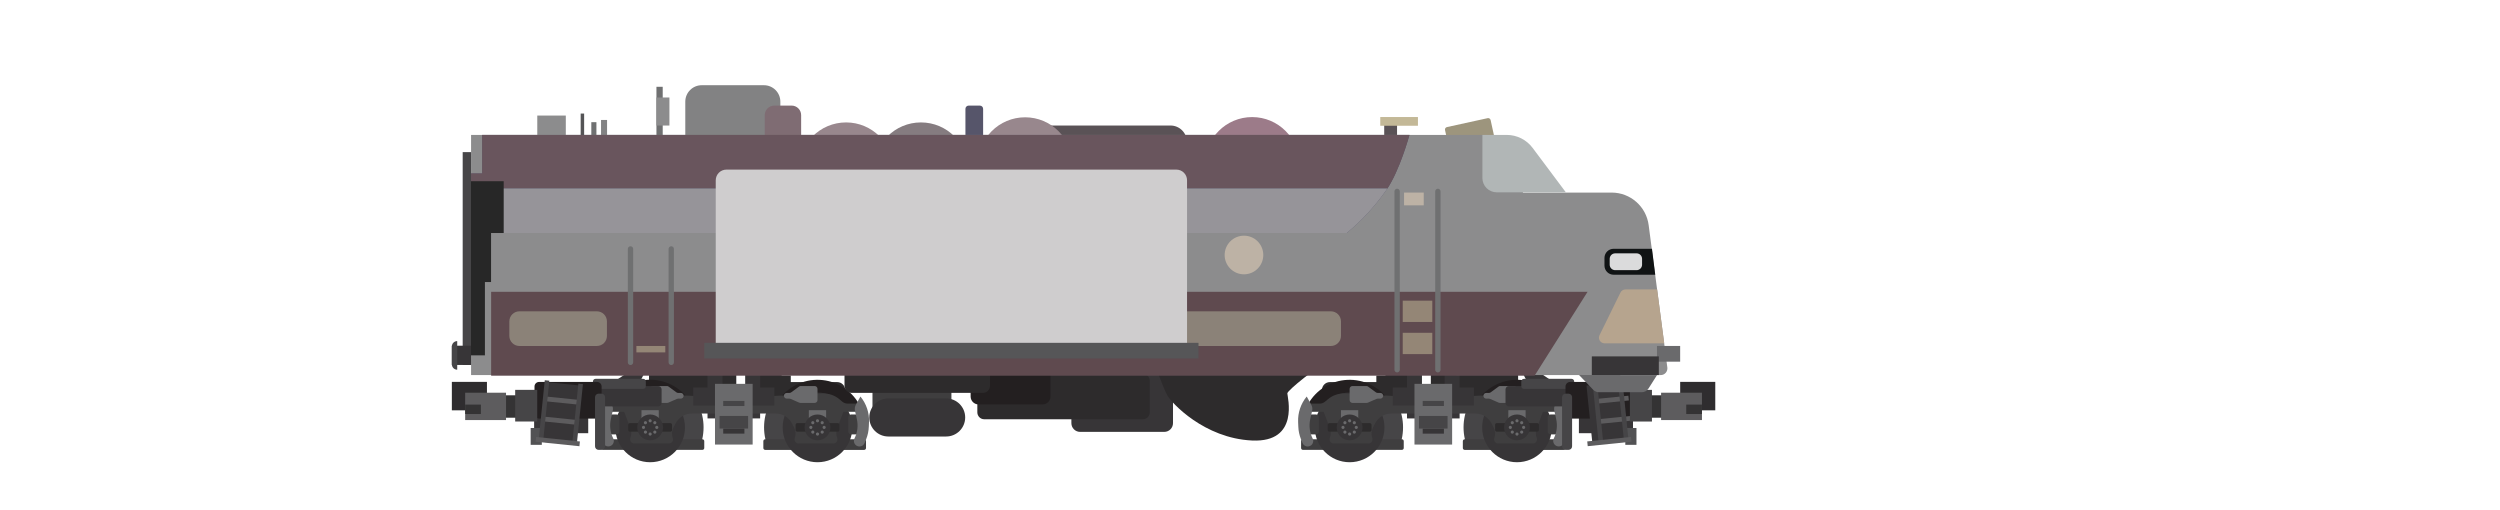
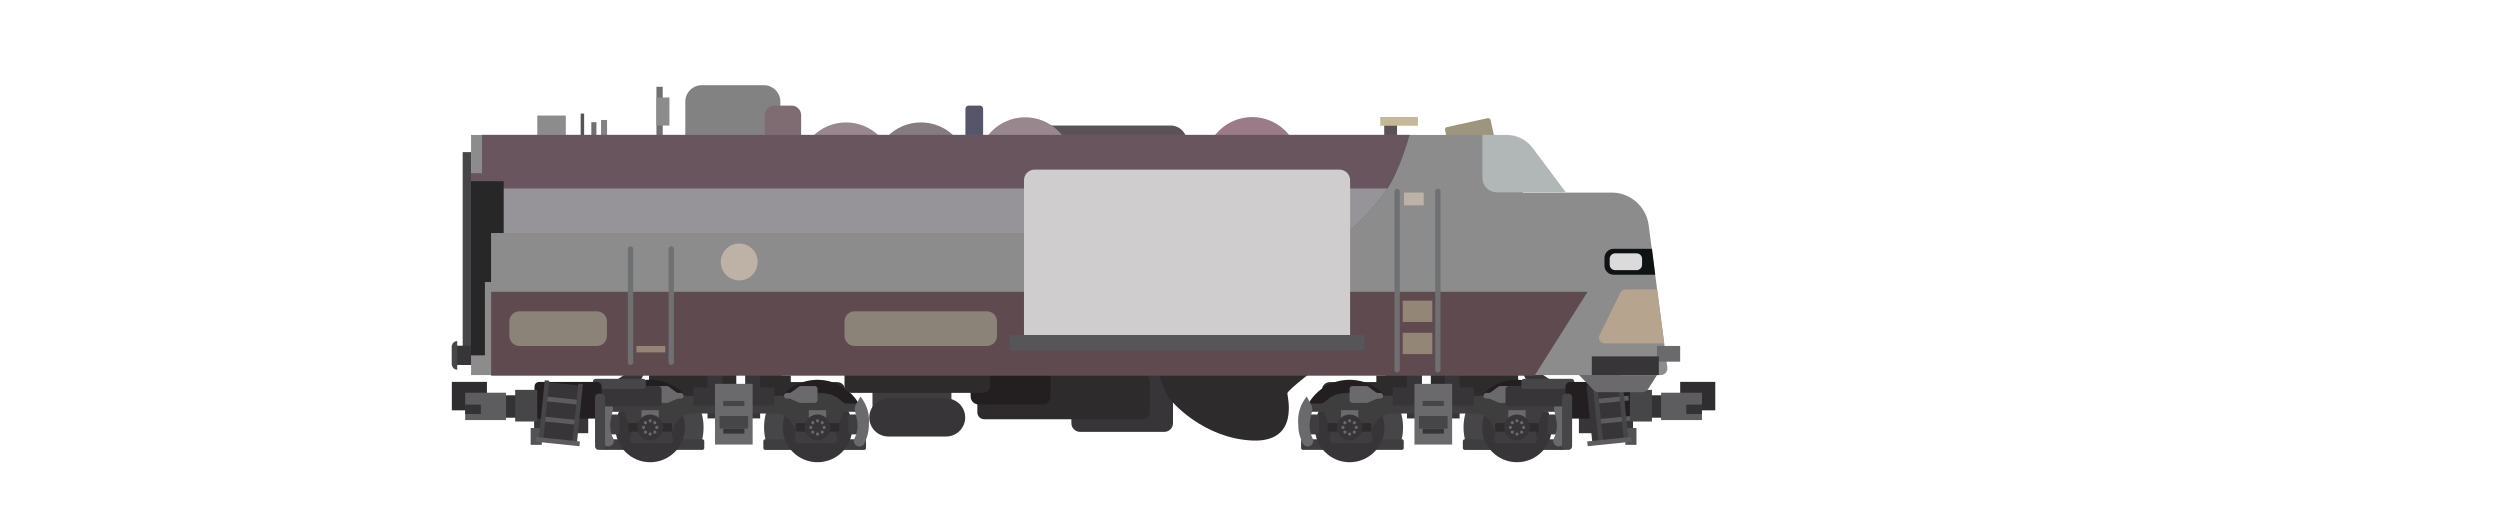
<svg xmlns="http://www.w3.org/2000/svg" viewBox="0 0 936.76 190.99">
  <defs>
    <style>.cls-1{fill:#56556a;}.cls-2{fill:#5a5256;}.cls-3{fill:#9d957d;}.cls-4{fill:#3f3e3f;}.cls-5{fill:#2f2d2f;}.cls-6{fill:#373537;}.cls-7{fill:#2d2b2c;}.cls-8{fill:#464547;}.cls-9{fill:#231f20;}.cls-10{fill:#6a6a6c;}.cls-11{fill:#525254;}.cls-12{fill:#343334;}.cls-13{fill:#5d5c5e;}.cls-14{fill:#8c8c8d;}.cls-15{fill:#b1b6b6;}.cls-16{fill:#9c7b89;}.cls-17{fill:#98878d;}.cls-18{fill:#857c80;}.cls-19{fill:#828283;}.cls-20{fill:#7f6c73;}.cls-21{fill:#545456;}.cls-22{fill:#6f7071;}.cls-23{fill:#5f4a4f;}.cls-24{fill:#948676;}.cls-25{fill:#bdb2a5;}.cls-26{fill:#101314;}.cls-27{fill:#b6a48e;}.cls-28{clip-path:url(#clip-path);}.cls-29{fill:#69555d;}.cls-30{fill:#969499;}.cls-31{fill:#272727;}.cls-32{fill:#c3b897;}.cls-33{fill:#8b8278;}.cls-34{fill:#dbdbdc;}.cls-35{fill:#cfcdce;}.cls-36{fill:#565658;}.cls-37{opacity:0.36;}</style>
    <clipPath id="clip-path">
      <path class="cls-1" d="M528.13,50.55s-3.66,13.5-8.65,20.65a81.56,81.56,0,0,1-14.84,16.11H176.51V65h4.16V50.55Z" />
    </clipPath>
  </defs>
  <g id="Layer_3" data-name="Layer 3">
    <rect class="cls-2" x="380.02" y="47.04" width="64.72" height="18.05" rx="6.16" transform="translate(824.76 112.12) rotate(-180)" />
    <rect class="cls-1" x="361.75" y="39.56" width="6.63" height="18.7" rx="1.21" transform="translate(730.13 97.83) rotate(-180)" />
    <rect class="cls-3" x="541.9" y="45.86" width="17.49" height="8.05" rx="0.94" transform="translate(1099.22 -19.26) rotate(167.64)" />
    <rect class="cls-2" x="518.66" y="45.87" width="4.81" height="6.79" transform="translate(1042.14 98.52) rotate(-180)" />
    <rect class="cls-4" x="326.93" y="144.38" width="29.58" height="9.46" transform="translate(683.43 298.22) rotate(-180)" />
    <rect class="cls-5" x="629.57" y="143.09" width="13.15" height="10.66" transform="translate(1272.29 296.84) rotate(-180)" />
    <path class="cls-6" d="M582.7,143.5c-.08.06-15.54-10.55-15.45-10.23s5.39,10.56,5.39,10.56Z" />
    <rect class="cls-7" x="536.14" y="136.57" width="32.7" height="13.21" transform="translate(1104.98 286.34) rotate(-180)" />
    <path class="cls-7" d="M519.15,134.8v5.87h-3.43v2.5H498.33a3,3,0,0,0-3,3v5.38h32.71V134.8Z" />
    <rect class="cls-6" x="541.32" y="140.14" width="5.6" height="16.64" transform="translate(1088.24 296.93) rotate(-180)" />
    <rect class="cls-6" x="527.21" y="140.14" width="5.6" height="16.64" transform="translate(1060.02 296.93) rotate(-180)" />
    <path class="cls-8" d="M568.42,160.15l-17.52-9.7a20,20,0,0,0-1,17.29Z" />
    <rect class="cls-4" x="548.14" y="164.59" width="38.47" height="3.98" rx="0.7" transform="translate(1134.74 333.17) rotate(-180)" />
    <path class="cls-9" d="M568.42,160.15,584,151.43A17.84,17.84,0,0,0,553.76,150Z" />
    <circle class="cls-6" cx="568.42" cy="160.15" r="13.05" />
    <path class="cls-4" d="M583.34,154.31h-5.21l-2.32,6.2a4.81,4.81,0,0,0,0,3.5l0,.06a1.54,1.54,0,0,1-1.43,2.11h-13a1.53,1.53,0,0,1-1.44-2.07h0a4.81,4.81,0,0,0-.24-3.86l-.81-1.59a6.82,6.82,0,0,0-6.06-3.7H537.06v-8.1h8.51a11.1,11.1,0,0,1,4.81,1.09h0a4.16,4.16,0,0,0,2,.4l17.89-.89a9.05,9.05,0,0,1,6.3,2.12l1.09.91a3.16,3.16,0,0,0,2,.75h3.69Z" />
    <rect class="cls-7" x="560.2" y="158.55" width="16.43" height="3.21" rx="0.64" transform="translate(1136.84 320.3) rotate(-180)" />
    <rect class="cls-10" x="565.19" y="153.7" width="6.47" height="5.25" transform="translate(1136.84 312.65) rotate(-180)" />
    <path class="cls-10" d="M558.59,147l2.91-2.14a1,1,0,0,1,.63-.21h5.22a1.07,1.07,0,0,1,1.07,1.07v4.18a1.07,1.07,0,0,1-1.07,1.07H562a1,1,0,0,1-.43-.09l-3.23-1.42a1.07,1.07,0,0,0-.43-.09h-1a1.07,1.07,0,0,1-1.07-1.07v0a1.07,1.07,0,0,1,1.07-1.07h1A1.07,1.07,0,0,0,558.59,147Z" />
    <rect class="cls-4" x="579.95" y="155.31" width="4.25" height="7.45" rx="1.06" transform="translate(1164.15 318.07) rotate(-180)" />
    <path class="cls-10" d="M584.5,148.58h0a14.1,14.1,0,0,1,3.22,9.58l-.07,1.67a14.11,14.11,0,0,1-1,4.75L586,166a2.08,2.08,0,0,1-3.18.86h0a2.06,2.06,0,0,1-.6-2.58h0a10.83,10.83,0,0,0,.9-7.19l-.25-1.18-.45-1.88a3.36,3.36,0,0,1,.35-2.46Z" />
    <circle class="cls-6" cx="568.42" cy="160.15" r="4.84" />
    <circle class="cls-10" cx="568.42" cy="157.67" r="0.59" />
    <circle class="cls-10" cx="568.42" cy="162.64" r="0.59" />
    <circle class="cls-10" cx="570.18" cy="158.39" r="0.59" />
    <circle class="cls-10" cx="566.66" cy="161.91" r="0.59" />
    <circle class="cls-10" cx="570.91" cy="160.15" r="0.59" />
    <circle class="cls-10" cx="565.93" cy="160.15" r="0.59" />
    <circle class="cls-10" cx="570.18" cy="161.91" r="0.59" />
    <circle class="cls-10" cx="566.66" cy="158.39" r="0.59" />
    <path class="cls-8" d="M505.71,160.15l17.52-9.7a20,20,0,0,1,1,17.29Z" />
    <rect class="cls-4" x="487.52" y="164.59" width="38.47" height="3.98" rx="0.7" />
    <path class="cls-9" d="M505.71,160.15l-15.57-8.72A17.84,17.84,0,0,1,520.37,150Z" />
    <circle class="cls-6" cx="505.71" cy="160.15" r="13.05" />
    <path class="cls-4" d="M490.79,154.31H496l2.32,6.2a4.81,4.81,0,0,1,0,3.5l0,.06a1.54,1.54,0,0,0,1.43,2.11h13a1.53,1.53,0,0,0,1.44-2.07h0a4.81,4.81,0,0,1,.24-3.86l.81-1.59a6.82,6.82,0,0,1,6.06-3.7h15.81v-8.1h-8.5a11.1,11.1,0,0,0-4.81,1.09h0a4.16,4.16,0,0,1-2,.4l-17.89-.89a9,9,0,0,0-6.3,2.12l-1.09.91a3.17,3.17,0,0,1-2,.75h-3.68Z" />
    <rect class="cls-7" x="497.49" y="158.55" width="16.43" height="3.21" rx="0.64" />
    <rect class="cls-10" x="502.47" y="153.7" width="6.47" height="5.25" />
    <path class="cls-10" d="M515.54,147l-2.91-2.14a1,1,0,0,0-.63-.21h-5.22a1.07,1.07,0,0,0-1.07,1.07v4.18a1.07,1.07,0,0,0,1.07,1.07h5.34a1,1,0,0,0,.43-.09l3.23-1.42a1,1,0,0,1,.43-.09h1a1.07,1.07,0,0,0,1.07-1.07v0a1.07,1.07,0,0,0-1.07-1.07h-1A1.07,1.07,0,0,1,515.54,147Z" />
    <rect class="cls-4" x="489.93" y="155.31" width="4.25" height="7.45" rx="1.06" />
    <path class="cls-10" d="M489.63,148.58h0a14.1,14.1,0,0,0-3.22,9.58l.07,1.67a14.11,14.11,0,0,0,1,4.75l.59,1.44a2.08,2.08,0,0,0,3.18.86h0a2.08,2.08,0,0,0,.6-2.58h0a10.84,10.84,0,0,1-.91-7.19l.26-1.18.45-1.88a3.36,3.36,0,0,0-.35-2.46Z" />
    <circle class="cls-6" cx="505.71" cy="160.15" r="4.84" />
    <circle class="cls-10" cx="505.71" cy="157.67" r="0.59" />
    <circle class="cls-10" cx="505.71" cy="162.64" r="0.59" />
    <circle class="cls-10" cx="503.95" cy="158.39" r="0.59" />
    <circle class="cls-10" cx="507.47" cy="161.91" r="0.59" />
    <circle class="cls-10" cx="503.22" cy="160.15" r="0.59" />
    <circle class="cls-10" cx="508.2" cy="160.15" r="0.59" />
    <circle class="cls-10" cx="503.95" cy="161.91" r="0.59" />
    <circle class="cls-10" cx="507.47" cy="158.39" r="0.59" />
    <rect class="cls-6" x="564.11" y="144.65" width="28.42" height="7.63" rx="1.29" transform="translate(1156.65 296.93) rotate(-180)" />
    <rect class="cls-8" x="570.04" y="141.95" width="19.81" height="3.76" rx="0.98" transform="translate(1159.89 287.66) rotate(-180)" />
    <rect class="cls-6" x="591.62" y="150.77" width="20.27" height="11.55" transform="translate(1203.51 313.09) rotate(-180)" />
    <rect class="cls-11" x="609.01" y="160.37" width="4.18" height="6.31" transform="translate(1222.2 327.05) rotate(-180)" />
    <rect class="cls-9" x="586.61" y="143.11" width="25.15" height="13.73" rx="1.72" transform="translate(1198.36 299.96) rotate(-180)" />
    <rect class="cls-12" x="617.46" y="148.12" width="5.38" height="8.4" transform="translate(1240.3 304.64) rotate(-180)" />
    <rect class="cls-8" x="585.31" y="147.51" width="3.76" height="21.06" rx="1.33" transform="translate(1174.38 316.08) rotate(-180)" />
    <rect class="cls-6" x="595.56" y="143.8" width="12.67" height="22.22" transform="translate(1216.43 247.76) rotate(174.16)" />
    <rect class="cls-13" x="595.78" y="149.2" width="11.37" height="1.79" transform="matrix(-0.99, 0.1, -0.1, -0.99, 1215.08, 238.18)" />
    <rect class="cls-13" x="596.55" y="156.74" width="11.37" height="1.79" transform="matrix(-0.99, 0.1, -0.1, -0.99, 1217.39, 253.15)" />
    <rect class="cls-8" x="610.73" y="146.08" width="8.26" height="11.86" transform="translate(1229.72 304.03) rotate(-180)" />
    <rect class="cls-13" x="622.42" y="147.15" width="15.31" height="10.25" transform="translate(1260.15 304.55) rotate(-180)" />
    <rect class="cls-12" x="631.84" y="151.6" width="5.89" height="3.53" transform="translate(1269.57 306.73) rotate(-180)" />
    <rect class="cls-8" x="594.73" y="143.8" width="1.72" height="22.22" transform="matrix(-0.99, 0.1, -0.1, -0.99, 1203.86, 248.4)" />
    <rect class="cls-8" x="607.33" y="142.51" width="1.72" height="22.22" transform="translate(1228.86 244.55) rotate(174.16)" />
    <rect class="cls-13" x="594.79" y="164.58" width="16.5" height="1.79" transform="translate(1219.79 268.71) rotate(174.16)" />
    <rect class="cls-6" x="521.86" y="145.2" width="30.4" height="6.76" transform="translate(1074.13 297.17) rotate(-180)" />
    <rect class="cls-10" x="530.01" y="143.83" width="14.11" height="22.75" transform="translate(1074.13 310.41) rotate(-180)" />
    <rect class="cls-8" x="533.09" y="150.23" width="7.95" height="1.91" transform="translate(1074.13 302.36) rotate(-180)" />
    <rect class="cls-6" x="533.09" y="160.57" width="7.95" height="1.91" transform="translate(1074.13 323.06) rotate(-180)" />
    <rect class="cls-8" x="531.72" y="155.85" width="10.7" height="4.72" transform="translate(1074.13 316.43) rotate(-180)" />
    <rect class="cls-5" x="169.31" y="143.09" width="13.15" height="10.66" />
    <path class="cls-6" d="M229.33,143.5c.08.06,15.54-10.55,15.45-10.23s-5.39,10.56-5.39,10.56Z" />
    <rect class="cls-7" x="243.19" y="136.57" width="32.7" height="13.21" />
    <path class="cls-7" d="M292.88,134.8v5.87h3.43v2.5H313.7a3,3,0,0,1,3,3v5.38H284V134.8Z" />
    <rect class="cls-6" x="265.11" y="140.14" width="5.6" height="16.64" />
    <rect class="cls-6" x="279.22" y="140.14" width="5.6" height="16.64" />
    <path class="cls-8" d="M243.61,160.15l17.52-9.7a20,20,0,0,1,1,17.29Z" />
    <rect class="cls-4" x="225.42" y="164.59" width="38.47" height="3.98" rx="0.7" />
    <path class="cls-9" d="M243.61,160.15,228,151.43A17.84,17.84,0,0,1,258.27,150Z" />
    <circle class="cls-6" cx="243.61" cy="160.15" r="13.05" />
    <path class="cls-4" d="M228.69,154.31h5.21l2.32,6.2a4.81,4.81,0,0,1,0,3.5l0,.06a1.54,1.54,0,0,0,1.43,2.11h13a1.53,1.53,0,0,0,1.44-2.07h0a4.81,4.81,0,0,1,.24-3.86l.81-1.59a6.82,6.82,0,0,1,6.06-3.7H275v-8.1h-8.51a11.1,11.1,0,0,0-4.81,1.09h0a4.16,4.16,0,0,1-2,.4l-17.89-.89a9.05,9.05,0,0,0-6.3,2.12l-1.09.91a3.16,3.16,0,0,1-2,.75h-3.69Z" />
    <rect class="cls-7" x="235.39" y="158.55" width="16.43" height="3.21" rx="0.64" />
    <rect class="cls-10" x="240.37" y="153.7" width="6.47" height="5.25" />
    <path class="cls-10" d="M253.44,147l-2.91-2.14a1,1,0,0,0-.63-.21h-5.22a1.07,1.07,0,0,0-1.07,1.07v4.18a1.07,1.07,0,0,0,1.07,1.07H250a1,1,0,0,0,.43-.09l3.23-1.42a1.07,1.07,0,0,1,.43-.09h1a1.07,1.07,0,0,0,1.07-1.07v0a1.07,1.07,0,0,0-1.07-1.07h-1A1.07,1.07,0,0,1,253.44,147Z" />
    <rect class="cls-4" x="227.83" y="155.31" width="4.25" height="7.45" rx="1.06" />
    <path class="cls-10" d="M227.53,148.58h0a14.1,14.1,0,0,0-3.22,9.58l.07,1.67a14.11,14.11,0,0,0,1,4.75L226,166a2.08,2.08,0,0,0,3.18.86h0a2.06,2.06,0,0,0,.6-2.58h0a10.83,10.83,0,0,1-.9-7.19l.25-1.18.45-1.88a3.36,3.36,0,0,0-.35-2.46Z" />
    <circle class="cls-6" cx="243.61" cy="160.15" r="4.84" />
    <circle class="cls-10" cx="243.61" cy="157.67" r="0.59" />
    <circle class="cls-10" cx="243.61" cy="162.64" r="0.59" />
    <circle class="cls-10" cx="241.85" cy="158.39" r="0.59" />
    <circle class="cls-10" cx="245.37" cy="161.91" r="0.59" />
    <circle class="cls-10" cx="241.12" cy="160.15" r="0.59" />
    <circle class="cls-10" cx="246.1" cy="160.15" r="0.59" />
    <circle class="cls-10" cx="241.85" cy="161.91" r="0.59" />
    <circle class="cls-10" cx="245.37" cy="158.39" r="0.59" />
    <path class="cls-8" d="M306.32,160.15l-17.52-9.7a20,20,0,0,0-1,17.29Z" />
    <rect class="cls-4" x="286.04" y="164.59" width="38.47" height="3.98" rx="0.7" transform="translate(610.54 333.17) rotate(180)" />
    <path class="cls-9" d="M306.32,160.15l15.57-8.72A17.84,17.84,0,0,0,291.66,150Z" />
    <circle class="cls-6" cx="306.32" cy="160.15" r="13.05" />
    <path class="cls-4" d="M321.24,154.31H316l-2.32,6.2a4.81,4.81,0,0,0,0,3.5l0,.06a1.54,1.54,0,0,1-1.43,2.11h-13a1.53,1.53,0,0,1-1.44-2.07h0a4.81,4.81,0,0,0-.24-3.86l-.81-1.59a6.82,6.82,0,0,0-6.06-3.7H275v-8.1h8.5a11.1,11.1,0,0,1,4.81,1.09h0a4.16,4.16,0,0,0,2,.4l17.89-.89a9.05,9.05,0,0,1,6.3,2.12l1.09.91a3.16,3.16,0,0,0,2,.75h3.69Z" />
    <rect class="cls-7" x="298.1" y="158.55" width="16.43" height="3.21" rx="0.64" transform="translate(612.64 320.3) rotate(-180)" />
    <rect class="cls-10" x="303.09" y="153.7" width="6.47" height="5.25" transform="translate(612.64 312.65) rotate(-180)" />
    <path class="cls-10" d="M296.49,147l2.91-2.14a1,1,0,0,1,.63-.21h5.22a1.07,1.07,0,0,1,1.07,1.07v4.18a1.07,1.07,0,0,1-1.07,1.07h-5.34a1,1,0,0,1-.43-.09l-3.23-1.42a1,1,0,0,0-.43-.09h-1a1.07,1.07,0,0,1-1.07-1.07v0a1.07,1.07,0,0,1,1.07-1.07h1A1.07,1.07,0,0,0,296.49,147Z" />
    <rect class="cls-4" x="317.85" y="155.31" width="4.25" height="7.45" rx="1.06" transform="translate(639.95 318.07) rotate(180)" />
    <path class="cls-10" d="M322.4,148.58h0a14.1,14.1,0,0,1,3.22,9.58l-.07,1.67a14.11,14.11,0,0,1-1,4.75l-.59,1.44a2.08,2.08,0,0,1-3.18.86h0a2.08,2.08,0,0,1-.6-2.58h0a10.83,10.83,0,0,0,.9-7.19l-.25-1.18-.45-1.88a3.36,3.36,0,0,1,.35-2.46Z" />
    <circle class="cls-6" cx="306.32" cy="160.15" r="4.84" />
    <circle class="cls-10" cx="306.32" cy="157.67" r="0.59" />
    <circle class="cls-10" cx="306.32" cy="162.64" r="0.59" />
    <circle class="cls-10" cx="308.08" cy="158.39" r="0.59" />
    <circle class="cls-10" cx="304.56" cy="161.91" r="0.59" />
    <circle class="cls-10" cx="308.81" cy="160.15" r="0.59" />
    <circle class="cls-10" cx="303.83" cy="160.15" r="0.59" />
    <circle class="cls-10" cx="308.08" cy="161.91" r="0.59" />
    <circle class="cls-10" cx="304.56" cy="158.39" r="0.59" />
    <rect class="cls-6" x="219.49" y="144.65" width="28.42" height="7.63" rx="1.29" />
    <rect class="cls-8" x="222.18" y="141.95" width="19.81" height="3.76" rx="0.98" />
    <rect class="cls-6" x="200.14" y="150.77" width="20.27" height="11.55" />
    <rect class="cls-11" x="198.84" y="160.37" width="4.18" height="6.31" />
    <rect class="cls-9" x="200.28" y="143.11" width="25.15" height="13.73" rx="1.72" />
    <rect class="cls-12" x="189.19" y="148.12" width="5.38" height="8.4" />
    <rect class="cls-8" x="222.96" y="147.51" width="3.76" height="21.06" rx="1.33" />
    <rect class="cls-6" x="203.8" y="143.8" width="12.67" height="22.22" transform="translate(16.86 -20.59) rotate(5.84)" />
    <rect class="cls-13" x="204.88" y="149.2" width="11.37" height="1.79" transform="translate(16.37 -20.65) rotate(5.84)" />
    <rect class="cls-13" x="204.11" y="156.74" width="11.37" height="1.79" transform="translate(17.14 -20.54) rotate(5.84)" />
    <rect class="cls-8" x="193.04" y="146.08" width="8.26" height="11.86" />
    <rect class="cls-13" x="174.3" y="147.15" width="15.31" height="10.25" />
    <rect class="cls-12" x="174.3" y="151.6" width="5.89" height="3.53" />
    <rect class="cls-8" x="215.58" y="143.8" width="1.72" height="22.22" transform="translate(16.89 -21.23) rotate(5.84)" />
    <rect class="cls-8" x="202.98" y="142.51" width="1.72" height="22.22" transform="translate(16.7 -19.95) rotate(5.84)" />
    <rect class="cls-13" x="200.74" y="164.58" width="16.5" height="1.79" transform="translate(17.93 -20.41) rotate(5.84)" />
    <rect class="cls-6" x="259.76" y="145.2" width="30.4" height="6.76" />
    <rect class="cls-10" x="267.91" y="143.83" width="14.11" height="22.75" />
    <rect class="cls-8" x="270.99" y="150.23" width="7.95" height="1.91" />
    <rect class="cls-6" x="270.99" y="160.57" width="7.95" height="1.91" />
    <rect class="cls-8" x="269.62" y="155.85" width="10.7" height="4.72" />
    <rect class="cls-6" x="401.44" y="129.64" width="38.08" height="32.19" rx="3.28" transform="translate(840.97 291.47) rotate(-180)" />
    <rect class="cls-7" x="366.2" y="140.07" width="64.62" height="17.02" rx="2.6" transform="translate(797.03 297.17) rotate(-180)" />
    <rect class="cls-9" x="363.69" y="136.23" width="29.92" height="15.3" rx="2.96" transform="translate(757.31 287.77) rotate(-180)" />
    <rect class="cls-7" x="316.44" y="134.32" width="54.51" height="12.9" rx="2.67" transform="translate(687.39 281.54) rotate(-180)" />
    <path class="cls-7" d="M497.9,135.2c-4.07,1.94-15.53,11.07-15.53,12.2s4.74,18.48-13.21,17.66-30.28-14.15-31.82-17-5.84-14.6-5.84-14.6Z" />
    <path class="cls-14" d="M176.51,140.55H570.65V64.87a14.32,14.32,0,0,0-14.32-14.32H176.51v90Z" />
    <path class="cls-14" d="M545.82,140.55h76.44a2.52,2.52,0,0,0,2.5-2.85l-7-53.35a14,14,0,0,0-13.88-12.19H545.82Z" />
    <path class="cls-15" d="M574.29,55.43l12.44,16.63H560.82a5.36,5.36,0,0,1-5.36-5.36V50.55h9.1A12.14,12.14,0,0,1,574.29,55.43Z" />
    <circle class="cls-16" cx="469.18" cy="61.55" r="17.68" />
    <circle class="cls-17" cx="384.11" cy="61.63" r="17.68" />
    <circle class="cls-18" cx="345.08" cy="63.55" r="17.68" />
    <circle class="cls-17" cx="317.03" cy="63.55" r="17.68" />
    <rect class="cls-19" x="256.78" y="31.93" width="35.62" height="40.55" rx="6.16" transform="translate(549.18 104.41) rotate(-180)" />
    <rect class="cls-20" x="286.55" y="39.56" width="13.64" height="22.07" rx="3.58" transform="translate(586.74 101.19) rotate(-180)" />
    <rect class="cls-14" x="201.33" y="43.3" width="10.69" height="18.33" transform="translate(413.34 104.93) rotate(-180)" />
    <rect class="cls-21" x="217.57" y="42.56" width="1.3" height="18.6" transform="translate(436.45 103.71) rotate(-180)" />
    <rect class="cls-22" x="221.57" y="45.77" width="1.91" height="13.81" transform="translate(445.05 105.36) rotate(-180)" />
    <rect class="cls-19" x="225.22" y="44.95" width="2.26" height="12.94" transform="translate(452.69 102.84) rotate(-180)" />
    <rect class="cls-22" x="245.98" y="32.53" width="2.35" height="31.03" transform="translate(494.3 96.08) rotate(-180)" />
    <rect class="cls-14" x="245.98" y="36.52" width="4.86" height="10.51" transform="translate(496.82 83.56) rotate(-180)" />
    <rect class="cls-8" x="173.37" y="57" width="3.14" height="79.75" transform="translate(349.88 193.75) rotate(-180)" />
    <rect class="cls-6" x="169.31" y="129.55" width="7.21" height="7.21" transform="translate(345.82 266.3) rotate(-180)" />
    <polygon class="cls-23" points="575.02 140.77 594.87 109.33 184.03 109.33 184.03 133.15 184.03 140.77 575.02 140.77" />
    <path class="cls-22" d="M538.78,139.55a1,1,0,0,0,1-1V71.71a1,1,0,0,0-2,0v66.84A1,1,0,0,0,538.78,139.55Z" />
    <path class="cls-22" d="M523.51,139.55a1,1,0,0,0,1-1V71.71a1,1,0,0,0-2,0v66.84A1,1,0,0,0,523.51,139.55Z" />
    <path class="cls-22" d="M251.52,136.78a1,1,0,0,0,1-1V93.27a1,1,0,0,0-2,0v42.51A1,1,0,0,0,251.52,136.78Z" />
    <path class="cls-22" d="M236.25,136.78a1,1,0,0,0,1-1V93.27a1,1,0,1,0-2,0v42.51A1,1,0,0,0,236.25,136.78Z" />
    <rect class="cls-24" x="525.6" y="112.67" width="11.08" height="7.98" transform="translate(1062.29 233.31) rotate(-180)" />
    <rect class="cls-25" x="526.11" y="72.16" width="7.37" height="4.78" transform="translate(1059.59 149.1) rotate(-180)" />
    <rect class="cls-24" x="525.6" y="124.71" width="11.08" height="7.98" transform="translate(1062.29 257.39) rotate(-180)" />
    <path class="cls-26" d="M604.62,102.94h15.6L619,93.22H604.62a3.43,3.43,0,0,0-3.42,3.43v2.86A3.42,3.42,0,0,0,604.62,102.94Z" />
    <rect class="cls-10" x="620.89" y="129.64" width="8.68" height="5.89" transform="translate(1250.45 265.16) rotate(-180)" />
    <rect class="cls-6" x="596.47" y="133.55" width="25.11" height="7" transform="translate(1218.04 274.09) rotate(-180)" />
    <circle class="cls-25" cx="276.99" cy="98.15" r="6.91" />
    <circle class="cls-25" cx="466.12" cy="95.55" r="7.24" />
    <path class="cls-27" d="M620.94,108.45H609.08a2.1,2.1,0,0,0-1.9,1.19l-7.85,16a2.11,2.11,0,0,0,1.9,3h22.36Z" />
    <path class="cls-10" d="M620.89,140.55l-3.17,5a3,3,0,0,1-2.56,1.42h-16a3,3,0,0,1-2.18-.93l-5.32-5.54Z" />
    <path class="cls-1" d="M528.13,50.55s-3.66,13.5-8.65,20.65a81.56,81.56,0,0,1-14.84,16.11H176.51V65h4.16V50.55Z" />
    <g class="cls-28">
      <rect class="cls-29" x="169.31" y="44.37" width="363.51" height="26.25" transform="translate(702.12 114.99) rotate(-180)" />
      <rect class="cls-30" x="169.31" y="70.62" width="363.51" height="26.25" transform="translate(702.12 167.5) rotate(-180)" />
    </g>
    <path class="cls-31" d="M188.74,67.9V87.31H184v18.37h-2.3v27.47h-5.22V67.9Z" />
    <rect class="cls-6" x="325.73" y="149.28" width="35.93" height="14.27" rx="7.14" transform="translate(687.39 312.84) rotate(-180)" />
    <rect class="cls-32" x="517.19" y="43.86" width="14.12" height="3.27" transform="translate(1048.5 90.98) rotate(-180)" />
    <rect class="cls-33" x="426.93" y="116.65" width="75.55" height="12.99" rx="3.78" transform="translate(929.4 246.29) rotate(-180)" />
    <rect class="cls-33" x="316.44" y="116.65" width="57.14" height="12.99" rx="3.78" transform="translate(690.02 246.29) rotate(-180)" />
    <rect class="cls-33" x="190.84" y="116.65" width="36.57" height="12.99" rx="3.78" transform="translate(418.26 246.29) rotate(-180)" />
    <rect class="cls-24" x="238.47" y="129.64" width="10.83" height="2.4" transform="translate(487.76 261.68) rotate(-180)" />
    <path class="cls-8" d="M169.31,127.77h0a2,2,0,0,1,2,2v6.72a2,2,0,0,1-2,2h0a0,0,0,0,1,0,0V127.77a0,0,0,0,1,0,0Z" transform="translate(340.63 266.3) rotate(-180)" />
    <rect class="cls-34" x="603.17" y="94.93" width="12.13" height="6.3" rx="2.05" transform="translate(1218.46 196.16) rotate(-180)" />
-     <rect class="cls-35" x="268.19" y="63.55" width="176.6" height="69.92" rx="4" />
-     <rect class="cls-36" x="263.89" y="128.46" width="185.19" height="5.86" />
+     <rect class="cls-35" x="383.69" y="63.55" width="122.2" height="66.51" rx="4" />
+     <rect class="cls-36" x="378.32" y="125.53" width="132.94" height="5.86" />
  </g>
</svg>
